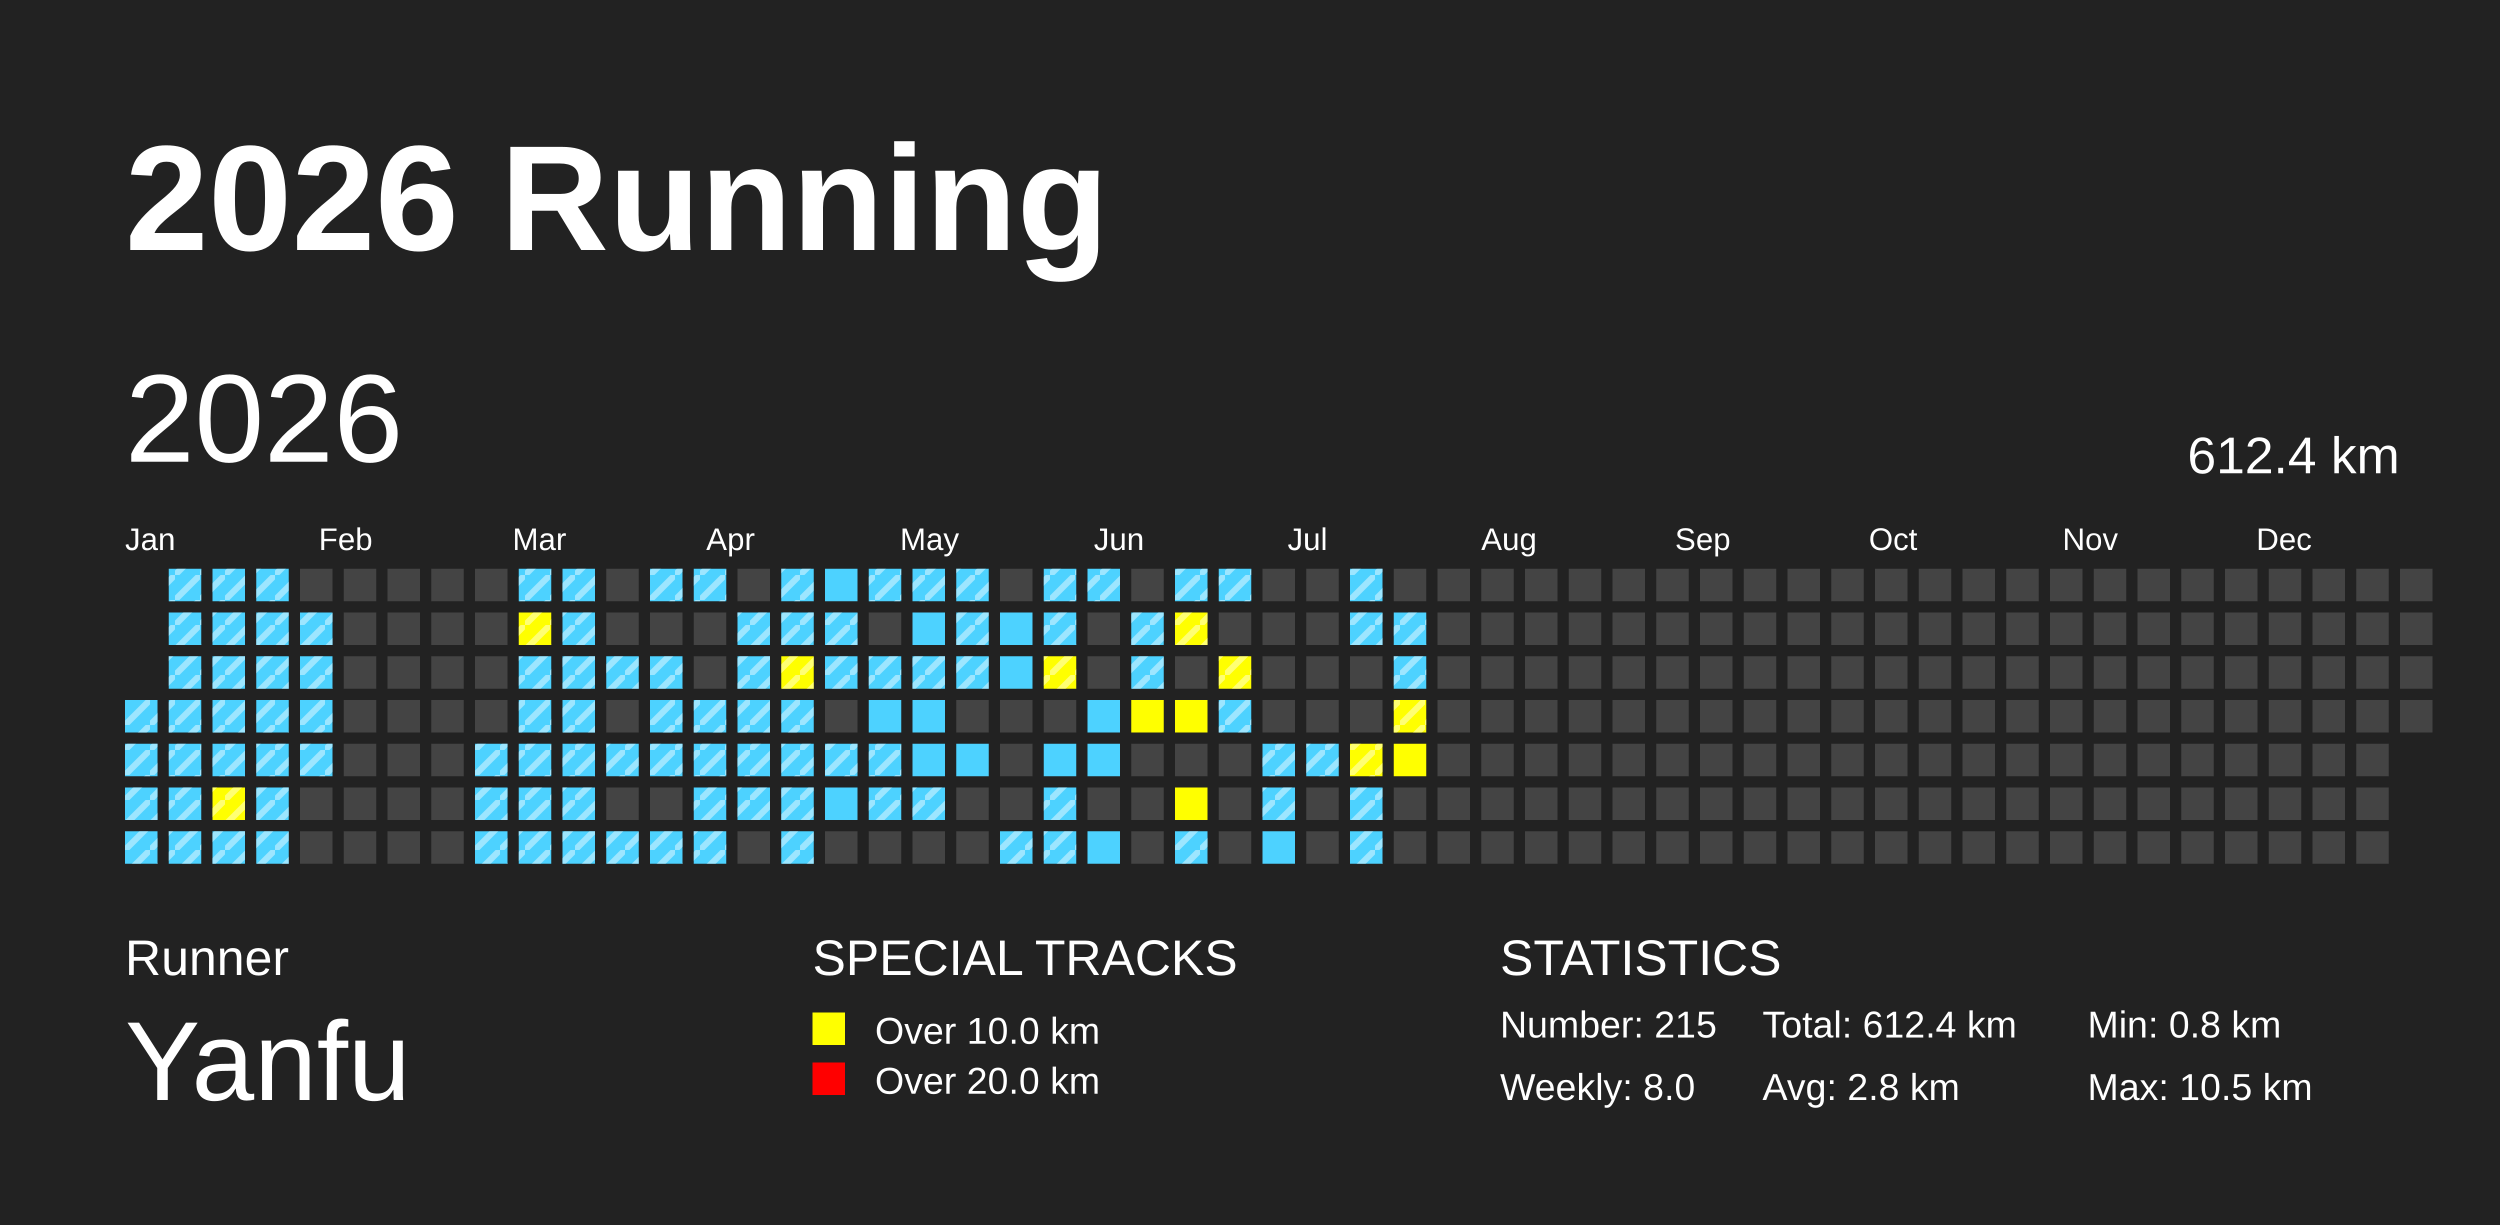
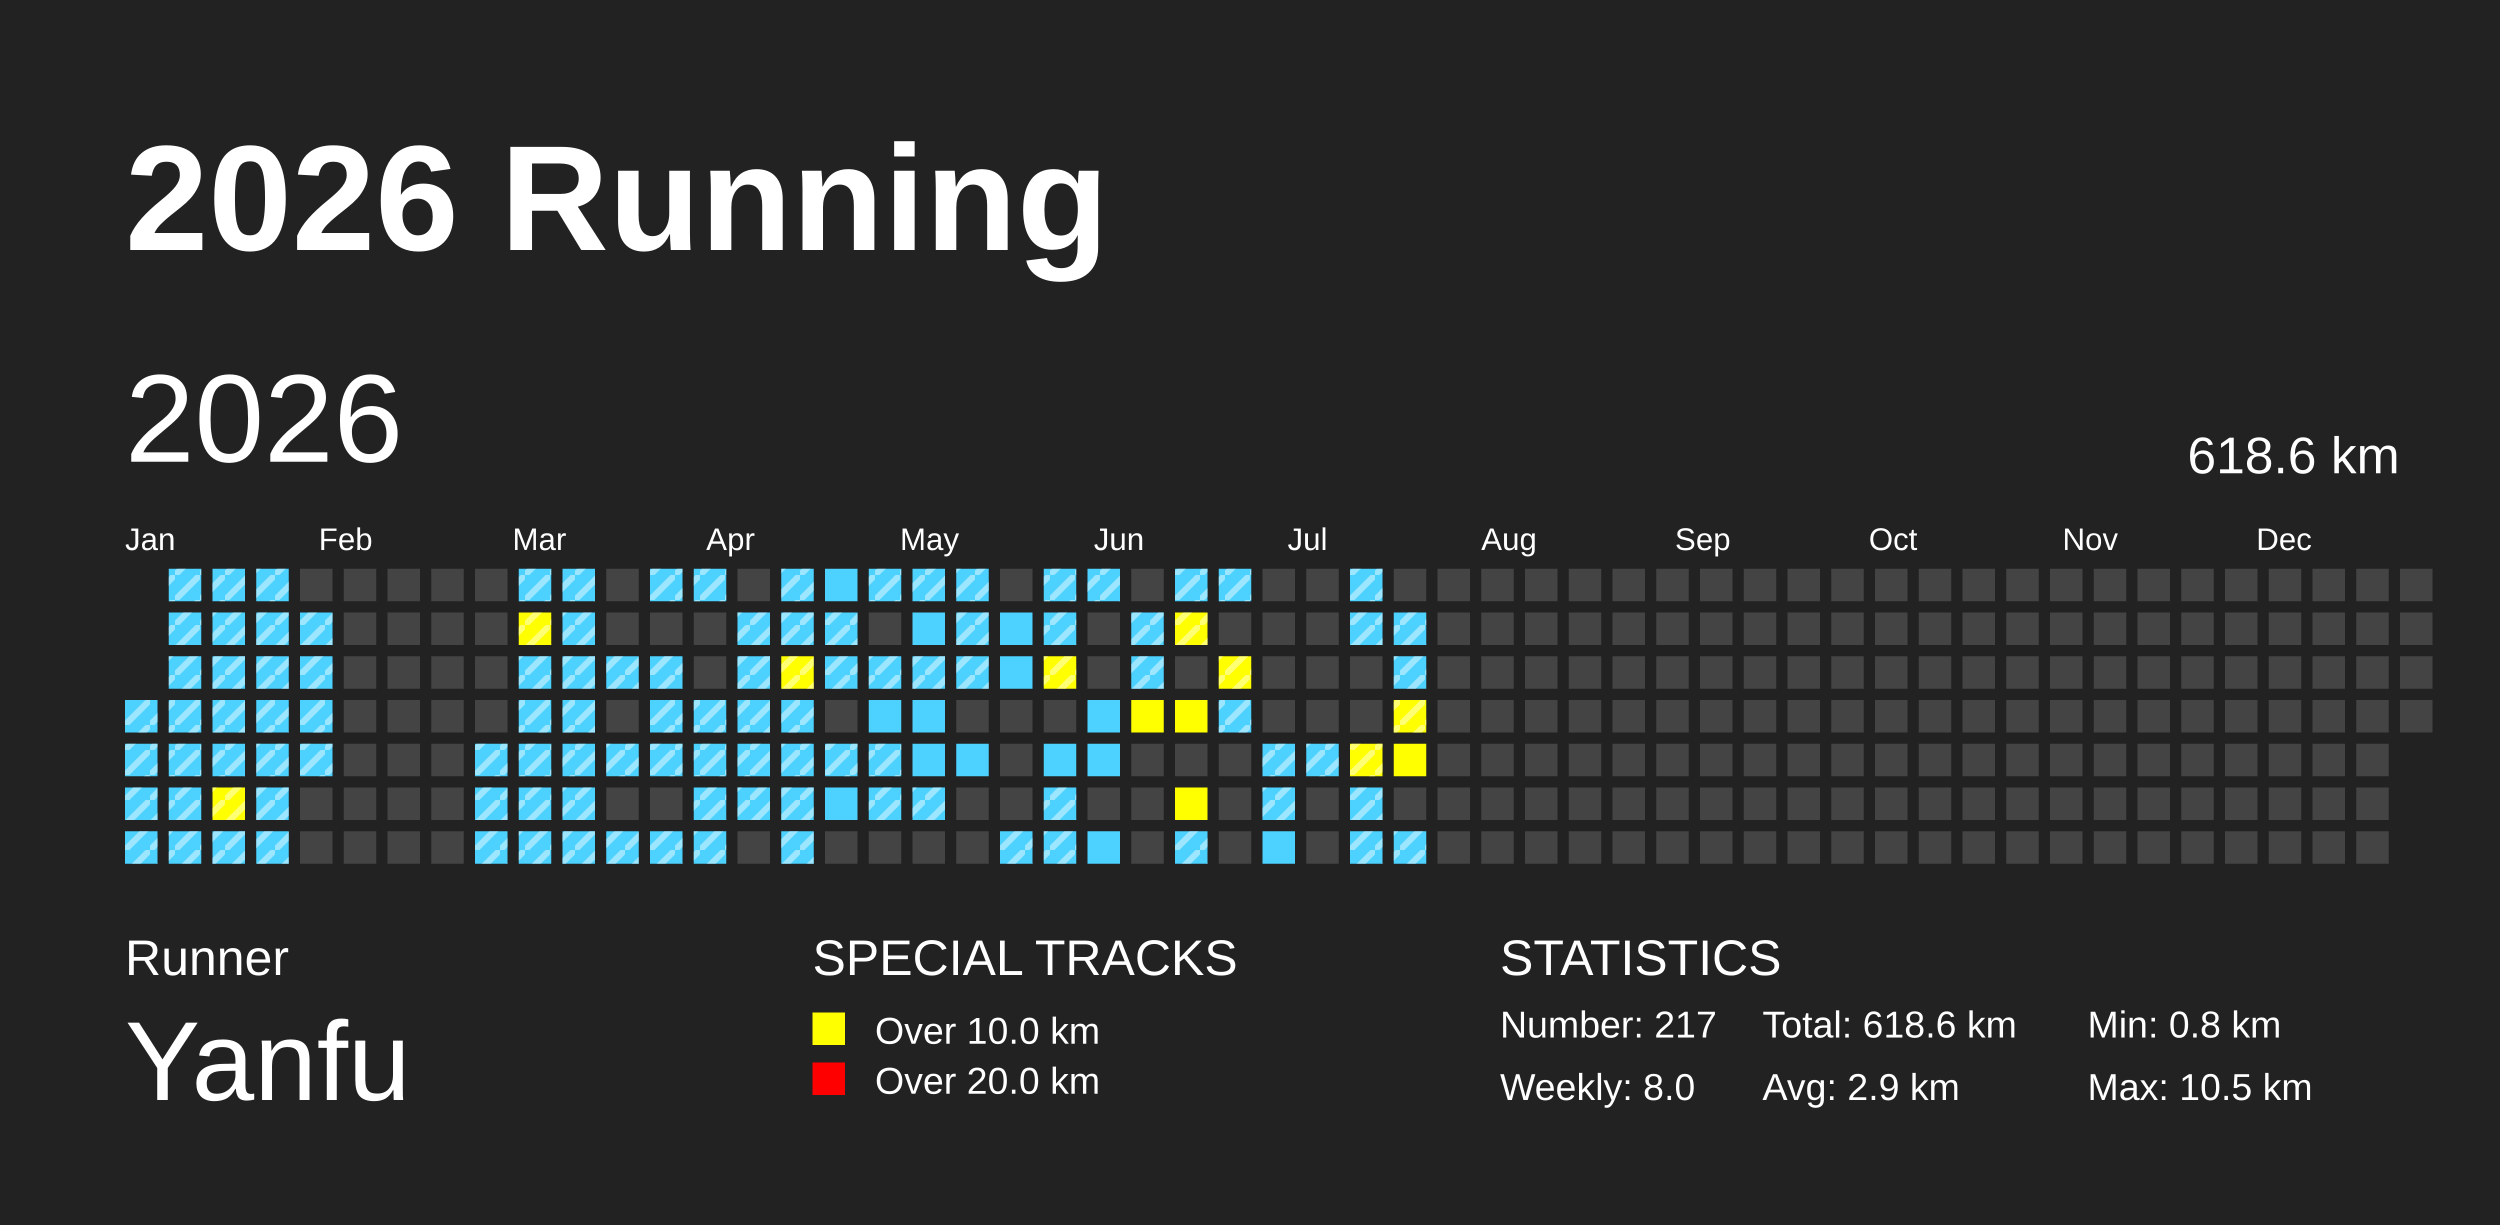
<svg xmlns="http://www.w3.org/2000/svg" baseProfile="full" height="98mm" version="1.1" viewBox="0,0,200,98" width="200mm">
  <defs>
    <pattern height="2" id="indoor-stripe" patternUnits="userSpaceOnUse" width="2">
      <line stroke="white" stroke-opacity="0.45" stroke-width="0.5" x1="0" x2="2" y1="2" y2="0" />
    </pattern>
  </defs>
  <rect fill="#222222" height="98" width="200" x="0" y="0" />
  <text fill="#FFFFFF" style="font-size:12px; font-family:Arial; font-weight:bold;" x="10" y="20">2026 Running</text>
  <text fill="#FFFFFF" style="font-size:4px; font-family:Arial" x="10" y="78">Runner</text>
  <text fill="#FFFFFF" style="font-size:9px; font-family:Arial" x="10" y="88">Yanfu</text>
  <text fill="#FFFFFF" style="font-size:4px; font-family:Arial" x="65" y="78">SPECIAL TRACKS</text>
  <rect fill="yellow" height="2.6" width="2.6" x="65" y="81" />
  <text fill="#FFFFFF" style="font-size:3px; font-family:Arial" x="70" y="83.5">Over 10.0 km</text>
  <rect fill="red" height="2.6" width="2.6" x="65" y="85" />
  <text fill="#FFFFFF" style="font-size:3px; font-family:Arial" x="70" y="87.5">Over 20.0 km</text>
  <text fill="#FFFFFF" style="font-size:4px; font-family:Arial" x="120" y="78">STATISTICS</text>
-   <text fill="#FFFFFF" style="font-size:3px; font-family:Arial" x="120" y="83">Number: 215</text>
+   <text fill="#FFFFFF" style="font-size:3px; font-family:Arial" x="120" y="83">Number: 217</text>
  <text fill="#FFFFFF" style="font-size:3px; font-family:Arial" x="120" y="88">Weekly: 8.0</text>
-   <text fill="#FFFFFF" style="font-size:3px; font-family:Arial" x="141" y="83">Total: 612.4 km</text>
-   <text fill="#FFFFFF" style="font-size:3px; font-family:Arial" x="141" y="88">Avg: 2.8 km</text>
+   <text fill="#FFFFFF" style="font-size:3px; font-family:Arial" x="141" y="83">Total: 618.6 km</text>
+   <text fill="#FFFFFF" style="font-size:3px; font-family:Arial" x="141" y="88">Avg: 2.9 km</text>
  <text fill="#FFFFFF" style="font-size:3px; font-family:Arial" x="167" y="83">Min: 0.8 km</text>
  <text fill="#FFFFFF" style="font-size:3px; font-family:Arial" x="167" y="88">Max: 10.5 km</text>
  <text dominant-baseline="hanging" fill="#FFFFFF" style="font-size:10.0px; font-family:Arial;" x="10" y="30">2026</text>
-   <text dominant-baseline="hanging" fill="#FFFFFF" style="font-size:4.125px; font-family:Arial;" x="175" y="35">612.4 km</text>
+   <text dominant-baseline="hanging" fill="#FFFFFF" style="font-size:4.125px; font-family:Arial;" x="175" y="35">618.6 km</text>
  <text fill="#FFFFFF" style="font-size:2.5px; font-family:Arial" x="10.0" y="44">Jan</text>
  <text fill="#FFFFFF" style="font-size:2.5px; font-family:Arial" x="25.5" y="44">Feb</text>
  <text fill="#FFFFFF" style="font-size:2.5px; font-family:Arial" x="41.0" y="44">Mar</text>
  <text fill="#FFFFFF" style="font-size:2.5px; font-family:Arial" x="56.5" y="44">Apr</text>
  <text fill="#FFFFFF" style="font-size:2.5px; font-family:Arial" x="72.0" y="44">May</text>
  <text fill="#FFFFFF" style="font-size:2.5px; font-family:Arial" x="87.5" y="44">Jun</text>
  <text fill="#FFFFFF" style="font-size:2.5px; font-family:Arial" x="103.0" y="44">Jul</text>
  <text fill="#FFFFFF" style="font-size:2.5px; font-family:Arial" x="118.5" y="44">Aug</text>
  <text fill="#FFFFFF" style="font-size:2.5px; font-family:Arial" x="134.0" y="44">Sep</text>
  <text fill="#FFFFFF" style="font-size:2.5px; font-family:Arial" x="149.5" y="44">Oct</text>
  <text fill="#FFFFFF" style="font-size:2.5px; font-family:Arial" x="165.0" y="44">Nov</text>
  <text fill="#FFFFFF" style="font-size:2.5px; font-family:Arial" x="180.5" y="44">Dec</text>
  <rect fill="#4DD2FF" height="2.6" width="2.6" x="10.0" y="56.0" />
  <rect fill="url(#indoor-stripe)" height="2.6" width="2.6" x="10.0" y="56.0" />
  <rect fill="#4DD2FF" height="2.6" width="2.6" x="10.0" y="59.5" />
  <rect fill="url(#indoor-stripe)" height="2.6" width="2.6" x="10.0" y="59.5" />
  <rect fill="#4DD2FF" height="2.6" width="2.6" x="10.0" y="63.0" />
  <rect fill="url(#indoor-stripe)" height="2.6" width="2.6" x="10.0" y="63.0" />
  <rect fill="#4DD2FF" height="2.6" width="2.6" x="10.0" y="66.5" />
  <rect fill="url(#indoor-stripe)" height="2.6" width="2.6" x="10.0" y="66.5" />
  <rect fill="#4DD2FF" height="2.6" width="2.6" x="13.5" y="45.5" />
  <rect fill="url(#indoor-stripe)" height="2.6" width="2.6" x="13.5" y="45.5" />
  <rect fill="#4DD2FF" height="2.6" width="2.6" x="13.5" y="49.0" />
  <rect fill="url(#indoor-stripe)" height="2.6" width="2.6" x="13.5" y="49.0" />
  <rect fill="#4DD2FF" height="2.6" width="2.6" x="13.5" y="52.5" />
  <rect fill="url(#indoor-stripe)" height="2.6" width="2.6" x="13.5" y="52.5" />
  <rect fill="#4DD2FF" height="2.6" width="2.6" x="13.5" y="56.0" />
  <rect fill="url(#indoor-stripe)" height="2.6" width="2.6" x="13.5" y="56.0" />
  <rect fill="#4DD2FF" height="2.6" width="2.6" x="13.5" y="59.5" />
  <rect fill="url(#indoor-stripe)" height="2.6" width="2.6" x="13.5" y="59.5" />
  <rect fill="#4DD2FF" height="2.6" width="2.6" x="13.5" y="63.0" />
  <rect fill="url(#indoor-stripe)" height="2.6" width="2.6" x="13.5" y="63.0" />
  <rect fill="#4DD2FF" height="2.6" width="2.6" x="13.5" y="66.5" />
  <rect fill="url(#indoor-stripe)" height="2.6" width="2.6" x="13.5" y="66.5" />
  <rect fill="#4DD2FF" height="2.6" width="2.6" x="17.0" y="45.5" />
  <rect fill="url(#indoor-stripe)" height="2.6" width="2.6" x="17.0" y="45.5" />
  <rect fill="#4DD2FF" height="2.6" width="2.6" x="17.0" y="49.0" />
  <rect fill="url(#indoor-stripe)" height="2.6" width="2.6" x="17.0" y="49.0" />
  <rect fill="#4DD2FF" height="2.6" width="2.6" x="17.0" y="52.5" />
  <rect fill="url(#indoor-stripe)" height="2.6" width="2.6" x="17.0" y="52.5" />
  <rect fill="#4DD2FF" height="2.6" width="2.6" x="17.0" y="56.0" />
  <rect fill="url(#indoor-stripe)" height="2.6" width="2.6" x="17.0" y="56.0" />
  <rect fill="#4DD2FF" height="2.6" width="2.6" x="17.0" y="59.5" />
  <rect fill="url(#indoor-stripe)" height="2.6" width="2.6" x="17.0" y="59.5" />
  <rect fill="yellow" height="2.6" width="2.6" x="17.0" y="63.0" />
  <rect fill="url(#indoor-stripe)" height="2.6" width="2.6" x="17.0" y="63.0" />
  <rect fill="#4DD2FF" height="2.6" width="2.6" x="17.0" y="66.5" />
  <rect fill="url(#indoor-stripe)" height="2.6" width="2.6" x="17.0" y="66.5" />
  <rect fill="#4DD2FF" height="2.6" width="2.6" x="20.5" y="45.5" />
  <rect fill="url(#indoor-stripe)" height="2.6" width="2.6" x="20.5" y="45.5" />
  <rect fill="#4DD2FF" height="2.6" width="2.6" x="20.5" y="49.0" />
  <rect fill="url(#indoor-stripe)" height="2.6" width="2.6" x="20.5" y="49.0" />
  <rect fill="#4DD2FF" height="2.6" width="2.6" x="20.5" y="52.5" />
  <rect fill="url(#indoor-stripe)" height="2.6" width="2.6" x="20.5" y="52.5" />
  <rect fill="#4DD2FF" height="2.6" width="2.6" x="20.5" y="56.0" />
  <rect fill="url(#indoor-stripe)" height="2.6" width="2.6" x="20.5" y="56.0" />
  <rect fill="#4DD2FF" height="2.6" width="2.6" x="20.5" y="59.5" />
  <rect fill="url(#indoor-stripe)" height="2.6" width="2.6" x="20.5" y="59.5" />
  <rect fill="#4DD2FF" height="2.6" width="2.6" x="20.5" y="63.0" />
  <rect fill="url(#indoor-stripe)" height="2.6" width="2.6" x="20.5" y="63.0" />
  <rect fill="#4DD2FF" height="2.6" width="2.6" x="20.5" y="66.5" />
  <rect fill="url(#indoor-stripe)" height="2.6" width="2.6" x="20.5" y="66.5" />
  <rect fill="#444444" height="2.6" width="2.6" x="24.0" y="45.5" />
  <rect fill="#4DD2FF" height="2.6" width="2.6" x="24.0" y="49.0" />
  <rect fill="url(#indoor-stripe)" height="2.6" width="2.6" x="24.0" y="49.0" />
  <rect fill="#4DD2FF" height="2.6" width="2.6" x="24.0" y="52.5" />
  <rect fill="url(#indoor-stripe)" height="2.6" width="2.6" x="24.0" y="52.5" />
  <rect fill="#4DD2FF" height="2.6" width="2.6" x="24.0" y="56.0" />
  <rect fill="url(#indoor-stripe)" height="2.6" width="2.6" x="24.0" y="56.0" />
  <rect fill="#4DD2FF" height="2.6" width="2.6" x="24.0" y="59.5" />
  <rect fill="url(#indoor-stripe)" height="2.6" width="2.6" x="24.0" y="59.5" />
  <rect fill="#444444" height="2.6" width="2.6" x="24.0" y="63.0" />
  <rect fill="#444444" height="2.6" width="2.6" x="24.0" y="66.5" />
  <rect fill="#444444" height="2.6" width="2.6" x="27.5" y="45.5" />
  <rect fill="#444444" height="2.6" width="2.6" x="27.5" y="49.0" />
  <rect fill="#444444" height="2.6" width="2.6" x="27.5" y="52.5" />
  <rect fill="#444444" height="2.6" width="2.6" x="27.5" y="56.0" />
  <rect fill="#444444" height="2.6" width="2.6" x="27.5" y="59.5" />
  <rect fill="#444444" height="2.6" width="2.6" x="27.5" y="63.0" />
  <rect fill="#444444" height="2.6" width="2.6" x="27.5" y="66.5" />
  <rect fill="#444444" height="2.6" width="2.6" x="31.0" y="45.5" />
  <rect fill="#444444" height="2.6" width="2.6" x="31.0" y="49.0" />
  <rect fill="#444444" height="2.6" width="2.6" x="31.0" y="52.5" />
  <rect fill="#444444" height="2.6" width="2.6" x="31.0" y="56.0" />
  <rect fill="#444444" height="2.6" width="2.6" x="31.0" y="59.5" />
  <rect fill="#444444" height="2.6" width="2.6" x="31.0" y="63.0" />
  <rect fill="#444444" height="2.6" width="2.6" x="31.0" y="66.5" />
  <rect fill="#444444" height="2.6" width="2.6" x="34.5" y="45.5" />
  <rect fill="#444444" height="2.6" width="2.6" x="34.5" y="49.0" />
  <rect fill="#444444" height="2.6" width="2.6" x="34.5" y="52.5" />
  <rect fill="#444444" height="2.6" width="2.6" x="34.5" y="56.0" />
  <rect fill="#444444" height="2.6" width="2.6" x="34.5" y="59.5" />
  <rect fill="#444444" height="2.6" width="2.6" x="34.5" y="63.0" />
  <rect fill="#444444" height="2.6" width="2.6" x="34.5" y="66.5" />
  <rect fill="#444444" height="2.6" width="2.6" x="38.0" y="45.5" />
  <rect fill="#444444" height="2.6" width="2.6" x="38.0" y="49.0" />
  <rect fill="#444444" height="2.6" width="2.6" x="38.0" y="52.5" />
  <rect fill="#444444" height="2.6" width="2.6" x="38.0" y="56.0" />
  <rect fill="#4DD2FF" height="2.6" width="2.6" x="38.0" y="59.5" />
  <rect fill="url(#indoor-stripe)" height="2.6" width="2.6" x="38.0" y="59.5" />
  <rect fill="#4DD2FF" height="2.6" width="2.6" x="38.0" y="63.0" />
  <rect fill="url(#indoor-stripe)" height="2.6" width="2.6" x="38.0" y="63.0" />
  <rect fill="#4DD2FF" height="2.6" width="2.6" x="38.0" y="66.5" />
  <rect fill="url(#indoor-stripe)" height="2.6" width="2.6" x="38.0" y="66.5" />
  <rect fill="#4DD2FF" height="2.6" width="2.6" x="41.5" y="45.5" />
  <rect fill="url(#indoor-stripe)" height="2.6" width="2.6" x="41.5" y="45.5" />
  <rect fill="yellow" height="2.6" width="2.6" x="41.5" y="49.0" />
  <rect fill="url(#indoor-stripe)" height="2.6" width="2.6" x="41.5" y="49.0" />
  <rect fill="#4DD2FF" height="2.6" width="2.6" x="41.5" y="52.5" />
  <rect fill="url(#indoor-stripe)" height="2.6" width="2.6" x="41.5" y="52.5" />
  <rect fill="#4DD2FF" height="2.6" width="2.6" x="41.5" y="56.0" />
  <rect fill="url(#indoor-stripe)" height="2.6" width="2.6" x="41.5" y="56.0" />
  <rect fill="#4DD2FF" height="2.6" width="2.6" x="41.5" y="59.5" />
  <rect fill="url(#indoor-stripe)" height="2.6" width="2.6" x="41.5" y="59.5" />
  <rect fill="#4DD2FF" height="2.6" width="2.6" x="41.5" y="63.0" />
  <rect fill="url(#indoor-stripe)" height="2.6" width="2.6" x="41.5" y="63.0" />
  <rect fill="#4DD2FF" height="2.6" width="2.6" x="41.5" y="66.5" />
  <rect fill="url(#indoor-stripe)" height="2.6" width="2.6" x="41.5" y="66.5" />
  <rect fill="#4DD2FF" height="2.6" width="2.6" x="45.0" y="45.5" />
  <rect fill="url(#indoor-stripe)" height="2.6" width="2.6" x="45.0" y="45.5" />
  <rect fill="#4DD2FF" height="2.6" width="2.6" x="45.0" y="49.0" />
  <rect fill="url(#indoor-stripe)" height="2.6" width="2.6" x="45.0" y="49.0" />
  <rect fill="#4DD2FF" height="2.6" width="2.6" x="45.0" y="52.5" />
  <rect fill="url(#indoor-stripe)" height="2.6" width="2.6" x="45.0" y="52.5" />
  <rect fill="#4DD2FF" height="2.6" width="2.6" x="45.0" y="56.0" />
  <rect fill="url(#indoor-stripe)" height="2.6" width="2.6" x="45.0" y="56.0" />
  <rect fill="#4DD2FF" height="2.6" width="2.6" x="45.0" y="59.5" />
  <rect fill="url(#indoor-stripe)" height="2.6" width="2.6" x="45.0" y="59.5" />
  <rect fill="#4DD2FF" height="2.6" width="2.6" x="45.0" y="63.0" />
  <rect fill="url(#indoor-stripe)" height="2.6" width="2.6" x="45.0" y="63.0" />
  <rect fill="#4DD2FF" height="2.6" width="2.6" x="45.0" y="66.5" />
  <rect fill="url(#indoor-stripe)" height="2.6" width="2.6" x="45.0" y="66.5" />
  <rect fill="#444444" height="2.6" width="2.6" x="48.5" y="45.5" />
  <rect fill="#444444" height="2.6" width="2.6" x="48.5" y="49.0" />
  <rect fill="#4DD2FF" height="2.6" width="2.6" x="48.5" y="52.5" />
  <rect fill="url(#indoor-stripe)" height="2.6" width="2.6" x="48.5" y="52.5" />
  <rect fill="#444444" height="2.6" width="2.6" x="48.5" y="56.0" />
  <rect fill="#4DD2FF" height="2.6" width="2.6" x="48.5" y="59.5" />
  <rect fill="url(#indoor-stripe)" height="2.6" width="2.6" x="48.5" y="59.5" />
  <rect fill="#444444" height="2.6" width="2.6" x="48.5" y="63.0" />
  <rect fill="#4DD2FF" height="2.6" width="2.6" x="48.5" y="66.5" />
  <rect fill="url(#indoor-stripe)" height="2.6" width="2.6" x="48.5" y="66.5" />
  <rect fill="#4DD2FF" height="2.6" width="2.6" x="52.0" y="45.5" />
  <rect fill="url(#indoor-stripe)" height="2.6" width="2.6" x="52.0" y="45.5" />
  <rect fill="#444444" height="2.6" width="2.6" x="52.0" y="49.0" />
  <rect fill="#4DD2FF" height="2.6" width="2.6" x="52.0" y="52.5" />
  <rect fill="url(#indoor-stripe)" height="2.6" width="2.6" x="52.0" y="52.5" />
  <rect fill="#4DD2FF" height="2.6" width="2.6" x="52.0" y="56.0" />
  <rect fill="url(#indoor-stripe)" height="2.6" width="2.6" x="52.0" y="56.0" />
  <rect fill="#4DD2FF" height="2.6" width="2.6" x="52.0" y="59.5" />
  <rect fill="url(#indoor-stripe)" height="2.6" width="2.6" x="52.0" y="59.5" />
  <rect fill="#444444" height="2.6" width="2.6" x="52.0" y="63.0" />
  <rect fill="#4DD2FF" height="2.6" width="2.6" x="52.0" y="66.5" />
  <rect fill="url(#indoor-stripe)" height="2.6" width="2.6" x="52.0" y="66.5" />
  <rect fill="#4DD2FF" height="2.6" width="2.6" x="55.5" y="45.5" />
  <rect fill="url(#indoor-stripe)" height="2.6" width="2.6" x="55.5" y="45.5" />
  <rect fill="#444444" height="2.6" width="2.6" x="55.5" y="49.0" />
  <rect fill="#444444" height="2.6" width="2.6" x="55.5" y="52.5" />
  <rect fill="#4DD2FF" height="2.6" width="2.6" x="55.5" y="56.0" />
  <rect fill="url(#indoor-stripe)" height="2.6" width="2.6" x="55.5" y="56.0" />
  <rect fill="#4DD2FF" height="2.6" width="2.6" x="55.5" y="59.5" />
  <rect fill="url(#indoor-stripe)" height="2.6" width="2.6" x="55.5" y="59.5" />
  <rect fill="#4DD2FF" height="2.6" width="2.6" x="55.5" y="63.0" />
  <rect fill="url(#indoor-stripe)" height="2.6" width="2.6" x="55.5" y="63.0" />
  <rect fill="#4DD2FF" height="2.6" width="2.6" x="55.5" y="66.5" />
  <rect fill="url(#indoor-stripe)" height="2.6" width="2.6" x="55.5" y="66.5" />
  <rect fill="#444444" height="2.6" width="2.6" x="59.0" y="45.5" />
  <rect fill="#4DD2FF" height="2.6" width="2.6" x="59.0" y="49.0" />
  <rect fill="url(#indoor-stripe)" height="2.6" width="2.6" x="59.0" y="49.0" />
  <rect fill="#4DD2FF" height="2.6" width="2.6" x="59.0" y="52.5" />
  <rect fill="url(#indoor-stripe)" height="2.6" width="2.6" x="59.0" y="52.5" />
  <rect fill="#4DD2FF" height="2.6" width="2.6" x="59.0" y="56.0" />
  <rect fill="url(#indoor-stripe)" height="2.6" width="2.6" x="59.0" y="56.0" />
  <rect fill="#4DD2FF" height="2.6" width="2.6" x="59.0" y="59.5" />
  <rect fill="url(#indoor-stripe)" height="2.6" width="2.6" x="59.0" y="59.5" />
  <rect fill="#4DD2FF" height="2.6" width="2.6" x="59.0" y="63.0" />
  <rect fill="url(#indoor-stripe)" height="2.6" width="2.6" x="59.0" y="63.0" />
  <rect fill="#444444" height="2.6" width="2.6" x="59.0" y="66.5" />
  <rect fill="#4DD2FF" height="2.6" width="2.6" x="62.5" y="45.5" />
  <rect fill="url(#indoor-stripe)" height="2.6" width="2.6" x="62.5" y="45.5" />
  <rect fill="#4DD2FF" height="2.6" width="2.6" x="62.5" y="49.0" />
  <rect fill="url(#indoor-stripe)" height="2.6" width="2.6" x="62.5" y="49.0" />
  <rect fill="yellow" height="2.6" width="2.6" x="62.5" y="52.5" />
  <rect fill="url(#indoor-stripe)" height="2.6" width="2.6" x="62.5" y="52.5" />
  <rect fill="#4DD2FF" height="2.6" width="2.6" x="62.5" y="56.0" />
  <rect fill="url(#indoor-stripe)" height="2.6" width="2.6" x="62.5" y="56.0" />
  <rect fill="#4DD2FF" height="2.6" width="2.6" x="62.5" y="59.5" />
  <rect fill="url(#indoor-stripe)" height="2.6" width="2.6" x="62.5" y="59.5" />
  <rect fill="#4DD2FF" height="2.6" width="2.6" x="62.5" y="63.0" />
  <rect fill="url(#indoor-stripe)" height="2.6" width="2.6" x="62.5" y="63.0" />
  <rect fill="#4DD2FF" height="2.6" width="2.6" x="62.5" y="66.5" />
  <rect fill="url(#indoor-stripe)" height="2.6" width="2.6" x="62.5" y="66.5" />
  <rect fill="#4DD2FF" height="2.6" width="2.6" x="66.0" y="45.5" />
  <rect fill="#4DD2FF" height="2.6" width="2.6" x="66.0" y="49.0" />
  <rect fill="url(#indoor-stripe)" height="2.6" width="2.6" x="66.0" y="49.0" />
  <rect fill="#4DD2FF" height="2.6" width="2.6" x="66.0" y="52.5" />
  <rect fill="url(#indoor-stripe)" height="2.6" width="2.6" x="66.0" y="52.5" />
  <rect fill="#444444" height="2.6" width="2.6" x="66.0" y="56.0" />
  <rect fill="#4DD2FF" height="2.6" width="2.6" x="66.0" y="59.5" />
  <rect fill="url(#indoor-stripe)" height="2.6" width="2.6" x="66.0" y="59.5" />
  <rect fill="#4DD2FF" height="2.6" width="2.6" x="66.0" y="63.0" />
  <rect fill="#444444" height="2.6" width="2.6" x="66.0" y="66.5" />
  <rect fill="#4DD2FF" height="2.6" width="2.6" x="69.5" y="45.5" />
  <rect fill="url(#indoor-stripe)" height="2.6" width="2.6" x="69.5" y="45.5" />
  <rect fill="#444444" height="2.6" width="2.6" x="69.5" y="49.0" />
  <rect fill="#4DD2FF" height="2.6" width="2.6" x="69.5" y="52.5" />
  <rect fill="url(#indoor-stripe)" height="2.6" width="2.6" x="69.5" y="52.5" />
  <rect fill="#4DD2FF" height="2.6" width="2.6" x="69.5" y="56.0" />
  <rect fill="#4DD2FF" height="2.6" width="2.6" x="69.5" y="59.5" />
  <rect fill="url(#indoor-stripe)" height="2.6" width="2.6" x="69.5" y="59.5" />
  <rect fill="#4DD2FF" height="2.6" width="2.6" x="69.5" y="63.0" />
  <rect fill="url(#indoor-stripe)" height="2.6" width="2.6" x="69.5" y="63.0" />
  <rect fill="#444444" height="2.6" width="2.6" x="69.5" y="66.5" />
  <rect fill="#4DD2FF" height="2.6" width="2.6" x="73.0" y="45.5" />
  <rect fill="url(#indoor-stripe)" height="2.6" width="2.6" x="73.0" y="45.5" />
  <rect fill="#4DD2FF" height="2.6" width="2.6" x="73.0" y="49.0" />
  <rect fill="#4DD2FF" height="2.6" width="2.6" x="73.0" y="52.5" />
  <rect fill="url(#indoor-stripe)" height="2.6" width="2.6" x="73.0" y="52.5" />
  <rect fill="#4DD2FF" height="2.6" width="2.6" x="73.0" y="56.0" />
  <rect fill="#4DD2FF" height="2.6" width="2.6" x="73.0" y="59.5" />
  <rect fill="#4DD2FF" height="2.6" width="2.6" x="73.0" y="63.0" />
  <rect fill="url(#indoor-stripe)" height="2.6" width="2.6" x="73.0" y="63.0" />
  <rect fill="#444444" height="2.6" width="2.6" x="73.0" y="66.5" />
  <rect fill="#4DD2FF" height="2.6" width="2.6" x="76.5" y="45.5" />
  <rect fill="url(#indoor-stripe)" height="2.6" width="2.6" x="76.5" y="45.5" />
  <rect fill="#4DD2FF" height="2.6" width="2.6" x="76.5" y="49.0" />
  <rect fill="url(#indoor-stripe)" height="2.6" width="2.6" x="76.5" y="49.0" />
  <rect fill="#4DD2FF" height="2.6" width="2.6" x="76.5" y="52.5" />
  <rect fill="url(#indoor-stripe)" height="2.6" width="2.6" x="76.5" y="52.5" />
  <rect fill="#444444" height="2.6" width="2.6" x="76.5" y="56.0" />
  <rect fill="#4DD2FF" height="2.6" width="2.6" x="76.5" y="59.5" />
  <rect fill="#444444" height="2.6" width="2.6" x="76.5" y="63.0" />
  <rect fill="#444444" height="2.6" width="2.6" x="76.5" y="66.5" />
  <rect fill="#444444" height="2.6" width="2.6" x="80.0" y="45.5" />
  <rect fill="#4DD2FF" height="2.6" width="2.6" x="80.0" y="49.0" />
  <rect fill="#4DD2FF" height="2.6" width="2.6" x="80.0" y="52.5" />
  <rect fill="#444444" height="2.6" width="2.6" x="80.0" y="56.0" />
  <rect fill="#444444" height="2.6" width="2.6" x="80.0" y="59.5" />
  <rect fill="#444444" height="2.6" width="2.6" x="80.0" y="63.0" />
  <rect fill="#4DD2FF" height="2.6" width="2.6" x="80.0" y="66.5" />
  <rect fill="url(#indoor-stripe)" height="2.6" width="2.6" x="80.0" y="66.5" />
  <rect fill="#4DD2FF" height="2.6" width="2.6" x="83.5" y="45.5" />
  <rect fill="url(#indoor-stripe)" height="2.6" width="2.6" x="83.5" y="45.5" />
  <rect fill="#4DD2FF" height="2.6" width="2.6" x="83.5" y="49.0" />
  <rect fill="url(#indoor-stripe)" height="2.6" width="2.6" x="83.5" y="49.0" />
  <rect fill="yellow" height="2.6" width="2.6" x="83.5" y="52.5" />
  <rect fill="url(#indoor-stripe)" height="2.6" width="2.6" x="83.5" y="52.5" />
  <rect fill="#444444" height="2.6" width="2.6" x="83.5" y="56.0" />
  <rect fill="#4DD2FF" height="2.6" width="2.6" x="83.5" y="59.5" />
  <rect fill="#4DD2FF" height="2.6" width="2.6" x="83.5" y="63.0" />
  <rect fill="url(#indoor-stripe)" height="2.6" width="2.6" x="83.5" y="63.0" />
  <rect fill="#4DD2FF" height="2.6" width="2.6" x="83.5" y="66.5" />
  <rect fill="url(#indoor-stripe)" height="2.6" width="2.6" x="83.5" y="66.5" />
  <rect fill="#4DD2FF" height="2.6" width="2.6" x="87.0" y="45.5" />
  <rect fill="url(#indoor-stripe)" height="2.6" width="2.6" x="87.0" y="45.5" />
  <rect fill="#444444" height="2.6" width="2.6" x="87.0" y="49.0" />
  <rect fill="#444444" height="2.6" width="2.6" x="87.0" y="52.5" />
  <rect fill="#4DD2FF" height="2.6" width="2.6" x="87.0" y="56.0" />
  <rect fill="#4DD2FF" height="2.6" width="2.6" x="87.0" y="59.5" />
  <rect fill="#444444" height="2.6" width="2.6" x="87.0" y="63.0" />
  <rect fill="#4DD2FF" height="2.6" width="2.6" x="87.0" y="66.5" />
  <rect fill="#444444" height="2.6" width="2.6" x="90.5" y="45.5" />
  <rect fill="#4DD2FF" height="2.6" width="2.6" x="90.5" y="49.0" />
  <rect fill="url(#indoor-stripe)" height="2.6" width="2.6" x="90.5" y="49.0" />
  <rect fill="#4DD2FF" height="2.6" width="2.6" x="90.5" y="52.5" />
  <rect fill="url(#indoor-stripe)" height="2.6" width="2.6" x="90.5" y="52.5" />
  <rect fill="yellow" height="2.6" width="2.6" x="90.5" y="56.0" />
  <rect fill="#444444" height="2.6" width="2.6" x="90.5" y="59.5" />
  <rect fill="#444444" height="2.6" width="2.6" x="90.5" y="63.0" />
  <rect fill="#444444" height="2.6" width="2.6" x="90.5" y="66.5" />
  <rect fill="#4DD2FF" height="2.6" width="2.6" x="94.0" y="45.5" />
  <rect fill="url(#indoor-stripe)" height="2.6" width="2.6" x="94.0" y="45.5" />
  <rect fill="yellow" height="2.6" width="2.6" x="94.0" y="49.0" />
  <rect fill="url(#indoor-stripe)" height="2.6" width="2.6" x="94.0" y="49.0" />
  <rect fill="#444444" height="2.6" width="2.6" x="94.0" y="52.5" />
  <rect fill="yellow" height="2.6" width="2.6" x="94.0" y="56.0" />
  <rect fill="#444444" height="2.6" width="2.6" x="94.0" y="59.5" />
  <rect fill="yellow" height="2.6" width="2.6" x="94.0" y="63.0" />
  <rect fill="#4DD2FF" height="2.6" width="2.6" x="94.0" y="66.5" />
  <rect fill="url(#indoor-stripe)" height="2.6" width="2.6" x="94.0" y="66.5" />
  <rect fill="#4DD2FF" height="2.6" width="2.6" x="97.5" y="45.5" />
  <rect fill="url(#indoor-stripe)" height="2.6" width="2.6" x="97.5" y="45.5" />
  <rect fill="#444444" height="2.6" width="2.6" x="97.5" y="49.0" />
  <rect fill="yellow" height="2.6" width="2.6" x="97.5" y="52.5" />
  <rect fill="url(#indoor-stripe)" height="2.6" width="2.6" x="97.5" y="52.5" />
  <rect fill="#4DD2FF" height="2.6" width="2.6" x="97.5" y="56.0" />
  <rect fill="url(#indoor-stripe)" height="2.6" width="2.6" x="97.5" y="56.0" />
  <rect fill="#444444" height="2.6" width="2.6" x="97.5" y="59.5" />
  <rect fill="#444444" height="2.6" width="2.6" x="97.5" y="63.0" />
  <rect fill="#444444" height="2.6" width="2.6" x="97.5" y="66.5" />
  <rect fill="#444444" height="2.6" width="2.6" x="101.0" y="45.5" />
  <rect fill="#444444" height="2.6" width="2.6" x="101.0" y="49.0" />
  <rect fill="#444444" height="2.6" width="2.6" x="101.0" y="52.5" />
  <rect fill="#444444" height="2.6" width="2.6" x="101.0" y="56.0" />
  <rect fill="#4DD2FF" height="2.6" width="2.6" x="101.0" y="59.5" />
  <rect fill="url(#indoor-stripe)" height="2.6" width="2.6" x="101.0" y="59.5" />
  <rect fill="#4DD2FF" height="2.6" width="2.6" x="101.0" y="63.0" />
  <rect fill="url(#indoor-stripe)" height="2.6" width="2.6" x="101.0" y="63.0" />
  <rect fill="#4DD2FF" height="2.6" width="2.6" x="101.0" y="66.5" />
  <rect fill="#444444" height="2.6" width="2.6" x="104.5" y="45.5" />
  <rect fill="#444444" height="2.6" width="2.6" x="104.5" y="49.0" />
  <rect fill="#444444" height="2.6" width="2.6" x="104.5" y="52.5" />
  <rect fill="#444444" height="2.6" width="2.6" x="104.5" y="56.0" />
  <rect fill="#4DD2FF" height="2.6" width="2.6" x="104.5" y="59.5" />
  <rect fill="url(#indoor-stripe)" height="2.6" width="2.6" x="104.5" y="59.5" />
  <rect fill="#444444" height="2.6" width="2.6" x="104.5" y="63.0" />
  <rect fill="#444444" height="2.6" width="2.6" x="104.5" y="66.5" />
  <rect fill="#4DD2FF" height="2.6" width="2.6" x="108.0" y="45.5" />
  <rect fill="url(#indoor-stripe)" height="2.6" width="2.6" x="108.0" y="45.5" />
  <rect fill="#4DD2FF" height="2.6" width="2.6" x="108.0" y="49.0" />
  <rect fill="url(#indoor-stripe)" height="2.6" width="2.6" x="108.0" y="49.0" />
  <rect fill="#444444" height="2.6" width="2.6" x="108.0" y="52.5" />
  <rect fill="#444444" height="2.6" width="2.6" x="108.0" y="56.0" />
  <rect fill="yellow" height="2.6" width="2.6" x="108.0" y="59.5" />
  <rect fill="url(#indoor-stripe)" height="2.6" width="2.6" x="108.0" y="59.5" />
  <rect fill="#4DD2FF" height="2.6" width="2.6" x="108.0" y="63.0" />
  <rect fill="url(#indoor-stripe)" height="2.6" width="2.6" x="108.0" y="63.0" />
  <rect fill="#4DD2FF" height="2.6" width="2.6" x="108.0" y="66.5" />
  <rect fill="url(#indoor-stripe)" height="2.6" width="2.6" x="108.0" y="66.5" />
  <rect fill="#444444" height="2.6" width="2.6" x="111.5" y="45.5" />
  <rect fill="#4DD2FF" height="2.6" width="2.6" x="111.5" y="49.0" />
  <rect fill="url(#indoor-stripe)" height="2.6" width="2.6" x="111.5" y="49.0" />
  <rect fill="#4DD2FF" height="2.6" width="2.6" x="111.5" y="52.5" />
  <rect fill="url(#indoor-stripe)" height="2.6" width="2.6" x="111.5" y="52.5" />
  <rect fill="yellow" height="2.6" width="2.6" x="111.5" y="56.0" />
  <rect fill="url(#indoor-stripe)" height="2.6" width="2.6" x="111.5" y="56.0" />
  <rect fill="yellow" height="2.6" width="2.6" x="111.5" y="59.5" />
  <rect fill="#444444" height="2.6" width="2.6" x="111.5" y="63.0" />
-   <rect fill="#444444" height="2.6" width="2.6" x="111.5" y="66.5" />
+   <rect fill="#4DD2FF" height="2.6" width="2.6" x="111.5" y="66.5" />
+   <rect fill="url(#indoor-stripe)" height="2.6" width="2.6" x="111.5" y="66.5" />
  <rect fill="#444444" height="2.6" width="2.6" x="115.0" y="45.5" />
  <rect fill="#444444" height="2.6" width="2.6" x="115.0" y="49.0" />
  <rect fill="#444444" height="2.6" width="2.6" x="115.0" y="52.5" />
  <rect fill="#444444" height="2.6" width="2.6" x="115.0" y="56.0" />
  <rect fill="#444444" height="2.6" width="2.6" x="115.0" y="59.5" />
  <rect fill="#444444" height="2.6" width="2.6" x="115.0" y="63.0" />
  <rect fill="#444444" height="2.6" width="2.6" x="115.0" y="66.5" />
  <rect fill="#444444" height="2.6" width="2.6" x="118.5" y="45.5" />
  <rect fill="#444444" height="2.6" width="2.6" x="118.5" y="49.0" />
  <rect fill="#444444" height="2.6" width="2.6" x="118.5" y="52.5" />
  <rect fill="#444444" height="2.6" width="2.6" x="118.5" y="56.0" />
  <rect fill="#444444" height="2.6" width="2.6" x="118.5" y="59.5" />
  <rect fill="#444444" height="2.6" width="2.6" x="118.5" y="63.0" />
  <rect fill="#444444" height="2.6" width="2.6" x="118.5" y="66.5" />
  <rect fill="#444444" height="2.6" width="2.6" x="122.0" y="45.5" />
  <rect fill="#444444" height="2.6" width="2.6" x="122.0" y="49.0" />
  <rect fill="#444444" height="2.6" width="2.6" x="122.0" y="52.5" />
  <rect fill="#444444" height="2.6" width="2.6" x="122.0" y="56.0" />
  <rect fill="#444444" height="2.6" width="2.6" x="122.0" y="59.5" />
  <rect fill="#444444" height="2.6" width="2.6" x="122.0" y="63.0" />
  <rect fill="#444444" height="2.6" width="2.6" x="122.0" y="66.5" />
  <rect fill="#444444" height="2.6" width="2.6" x="125.5" y="45.5" />
  <rect fill="#444444" height="2.6" width="2.6" x="125.5" y="49.0" />
  <rect fill="#444444" height="2.6" width="2.6" x="125.5" y="52.5" />
  <rect fill="#444444" height="2.6" width="2.6" x="125.5" y="56.0" />
  <rect fill="#444444" height="2.6" width="2.6" x="125.5" y="59.5" />
  <rect fill="#444444" height="2.6" width="2.6" x="125.5" y="63.0" />
  <rect fill="#444444" height="2.6" width="2.6" x="125.5" y="66.5" />
  <rect fill="#444444" height="2.6" width="2.6" x="129.0" y="45.5" />
  <rect fill="#444444" height="2.6" width="2.6" x="129.0" y="49.0" />
  <rect fill="#444444" height="2.6" width="2.6" x="129.0" y="52.5" />
  <rect fill="#444444" height="2.6" width="2.6" x="129.0" y="56.0" />
  <rect fill="#444444" height="2.6" width="2.6" x="129.0" y="59.5" />
  <rect fill="#444444" height="2.6" width="2.6" x="129.0" y="63.0" />
  <rect fill="#444444" height="2.6" width="2.6" x="129.0" y="66.5" />
  <rect fill="#444444" height="2.6" width="2.6" x="132.5" y="45.5" />
  <rect fill="#444444" height="2.6" width="2.6" x="132.5" y="49.0" />
  <rect fill="#444444" height="2.6" width="2.6" x="132.5" y="52.5" />
  <rect fill="#444444" height="2.6" width="2.6" x="132.5" y="56.0" />
  <rect fill="#444444" height="2.6" width="2.6" x="132.5" y="59.5" />
  <rect fill="#444444" height="2.6" width="2.6" x="132.5" y="63.0" />
  <rect fill="#444444" height="2.6" width="2.6" x="132.5" y="66.5" />
  <rect fill="#444444" height="2.6" width="2.6" x="136.0" y="45.5" />
  <rect fill="#444444" height="2.6" width="2.6" x="136.0" y="49.0" />
  <rect fill="#444444" height="2.6" width="2.6" x="136.0" y="52.5" />
  <rect fill="#444444" height="2.6" width="2.6" x="136.0" y="56.0" />
  <rect fill="#444444" height="2.6" width="2.6" x="136.0" y="59.5" />
  <rect fill="#444444" height="2.6" width="2.6" x="136.0" y="63.0" />
  <rect fill="#444444" height="2.6" width="2.6" x="136.0" y="66.5" />
  <rect fill="#444444" height="2.6" width="2.6" x="139.5" y="45.5" />
  <rect fill="#444444" height="2.6" width="2.6" x="139.5" y="49.0" />
  <rect fill="#444444" height="2.6" width="2.6" x="139.5" y="52.5" />
  <rect fill="#444444" height="2.6" width="2.6" x="139.5" y="56.0" />
  <rect fill="#444444" height="2.6" width="2.6" x="139.5" y="59.5" />
  <rect fill="#444444" height="2.6" width="2.6" x="139.5" y="63.0" />
  <rect fill="#444444" height="2.6" width="2.6" x="139.5" y="66.5" />
  <rect fill="#444444" height="2.6" width="2.6" x="143.0" y="45.5" />
  <rect fill="#444444" height="2.6" width="2.6" x="143.0" y="49.0" />
  <rect fill="#444444" height="2.6" width="2.6" x="143.0" y="52.5" />
  <rect fill="#444444" height="2.6" width="2.6" x="143.0" y="56.0" />
  <rect fill="#444444" height="2.6" width="2.6" x="143.0" y="59.5" />
  <rect fill="#444444" height="2.6" width="2.6" x="143.0" y="63.0" />
  <rect fill="#444444" height="2.6" width="2.6" x="143.0" y="66.5" />
  <rect fill="#444444" height="2.6" width="2.6" x="146.5" y="45.5" />
  <rect fill="#444444" height="2.6" width="2.6" x="146.5" y="49.0" />
  <rect fill="#444444" height="2.6" width="2.6" x="146.5" y="52.5" />
  <rect fill="#444444" height="2.6" width="2.6" x="146.5" y="56.0" />
  <rect fill="#444444" height="2.6" width="2.6" x="146.5" y="59.5" />
  <rect fill="#444444" height="2.6" width="2.6" x="146.5" y="63.0" />
  <rect fill="#444444" height="2.6" width="2.6" x="146.5" y="66.5" />
  <rect fill="#444444" height="2.6" width="2.6" x="150.0" y="45.5" />
  <rect fill="#444444" height="2.6" width="2.6" x="150.0" y="49.0" />
  <rect fill="#444444" height="2.6" width="2.6" x="150.0" y="52.5" />
  <rect fill="#444444" height="2.6" width="2.6" x="150.0" y="56.0" />
  <rect fill="#444444" height="2.6" width="2.6" x="150.0" y="59.5" />
  <rect fill="#444444" height="2.6" width="2.6" x="150.0" y="63.0" />
  <rect fill="#444444" height="2.6" width="2.6" x="150.0" y="66.5" />
  <rect fill="#444444" height="2.6" width="2.6" x="153.5" y="45.5" />
  <rect fill="#444444" height="2.6" width="2.6" x="153.5" y="49.0" />
  <rect fill="#444444" height="2.6" width="2.6" x="153.5" y="52.5" />
  <rect fill="#444444" height="2.6" width="2.6" x="153.5" y="56.0" />
  <rect fill="#444444" height="2.6" width="2.6" x="153.5" y="59.5" />
  <rect fill="#444444" height="2.6" width="2.6" x="153.5" y="63.0" />
  <rect fill="#444444" height="2.6" width="2.6" x="153.5" y="66.5" />
  <rect fill="#444444" height="2.6" width="2.6" x="157.0" y="45.5" />
  <rect fill="#444444" height="2.6" width="2.6" x="157.0" y="49.0" />
  <rect fill="#444444" height="2.6" width="2.6" x="157.0" y="52.5" />
  <rect fill="#444444" height="2.6" width="2.6" x="157.0" y="56.0" />
  <rect fill="#444444" height="2.6" width="2.6" x="157.0" y="59.5" />
  <rect fill="#444444" height="2.6" width="2.6" x="157.0" y="63.0" />
  <rect fill="#444444" height="2.6" width="2.6" x="157.0" y="66.5" />
  <rect fill="#444444" height="2.6" width="2.6" x="160.5" y="45.5" />
  <rect fill="#444444" height="2.6" width="2.6" x="160.5" y="49.0" />
  <rect fill="#444444" height="2.6" width="2.6" x="160.5" y="52.5" />
  <rect fill="#444444" height="2.6" width="2.6" x="160.5" y="56.0" />
  <rect fill="#444444" height="2.6" width="2.6" x="160.5" y="59.5" />
  <rect fill="#444444" height="2.6" width="2.6" x="160.5" y="63.0" />
  <rect fill="#444444" height="2.6" width="2.6" x="160.5" y="66.5" />
  <rect fill="#444444" height="2.6" width="2.6" x="164.0" y="45.5" />
  <rect fill="#444444" height="2.6" width="2.6" x="164.0" y="49.0" />
  <rect fill="#444444" height="2.6" width="2.6" x="164.0" y="52.5" />
  <rect fill="#444444" height="2.6" width="2.6" x="164.0" y="56.0" />
  <rect fill="#444444" height="2.6" width="2.6" x="164.0" y="59.5" />
  <rect fill="#444444" height="2.6" width="2.6" x="164.0" y="63.0" />
  <rect fill="#444444" height="2.6" width="2.6" x="164.0" y="66.5" />
  <rect fill="#444444" height="2.6" width="2.6" x="167.5" y="45.5" />
  <rect fill="#444444" height="2.6" width="2.6" x="167.5" y="49.0" />
  <rect fill="#444444" height="2.6" width="2.6" x="167.5" y="52.5" />
  <rect fill="#444444" height="2.6" width="2.6" x="167.5" y="56.0" />
  <rect fill="#444444" height="2.6" width="2.6" x="167.5" y="59.5" />
  <rect fill="#444444" height="2.6" width="2.6" x="167.5" y="63.0" />
  <rect fill="#444444" height="2.6" width="2.6" x="167.5" y="66.5" />
  <rect fill="#444444" height="2.6" width="2.6" x="171.0" y="45.5" />
  <rect fill="#444444" height="2.6" width="2.6" x="171.0" y="49.0" />
  <rect fill="#444444" height="2.6" width="2.6" x="171.0" y="52.5" />
  <rect fill="#444444" height="2.6" width="2.6" x="171.0" y="56.0" />
  <rect fill="#444444" height="2.6" width="2.6" x="171.0" y="59.5" />
  <rect fill="#444444" height="2.6" width="2.6" x="171.0" y="63.0" />
  <rect fill="#444444" height="2.6" width="2.6" x="171.0" y="66.5" />
  <rect fill="#444444" height="2.6" width="2.6" x="174.5" y="45.5" />
  <rect fill="#444444" height="2.6" width="2.6" x="174.5" y="49.0" />
  <rect fill="#444444" height="2.6" width="2.6" x="174.5" y="52.5" />
  <rect fill="#444444" height="2.6" width="2.6" x="174.5" y="56.0" />
  <rect fill="#444444" height="2.6" width="2.6" x="174.5" y="59.5" />
  <rect fill="#444444" height="2.6" width="2.6" x="174.5" y="63.0" />
  <rect fill="#444444" height="2.6" width="2.6" x="174.5" y="66.5" />
  <rect fill="#444444" height="2.6" width="2.6" x="178.0" y="45.5" />
  <rect fill="#444444" height="2.6" width="2.6" x="178.0" y="49.0" />
  <rect fill="#444444" height="2.6" width="2.6" x="178.0" y="52.5" />
  <rect fill="#444444" height="2.6" width="2.6" x="178.0" y="56.0" />
  <rect fill="#444444" height="2.6" width="2.6" x="178.0" y="59.5" />
  <rect fill="#444444" height="2.6" width="2.6" x="178.0" y="63.0" />
  <rect fill="#444444" height="2.6" width="2.6" x="178.0" y="66.5" />
  <rect fill="#444444" height="2.6" width="2.6" x="181.5" y="45.5" />
  <rect fill="#444444" height="2.6" width="2.6" x="181.5" y="49.0" />
  <rect fill="#444444" height="2.6" width="2.6" x="181.5" y="52.5" />
  <rect fill="#444444" height="2.6" width="2.6" x="181.5" y="56.0" />
  <rect fill="#444444" height="2.6" width="2.6" x="181.5" y="59.5" />
  <rect fill="#444444" height="2.6" width="2.6" x="181.5" y="63.0" />
  <rect fill="#444444" height="2.6" width="2.6" x="181.5" y="66.5" />
  <rect fill="#444444" height="2.6" width="2.6" x="185.0" y="45.5" />
  <rect fill="#444444" height="2.6" width="2.6" x="185.0" y="49.0" />
  <rect fill="#444444" height="2.6" width="2.6" x="185.0" y="52.5" />
  <rect fill="#444444" height="2.6" width="2.6" x="185.0" y="56.0" />
  <rect fill="#444444" height="2.6" width="2.6" x="185.0" y="59.5" />
  <rect fill="#444444" height="2.6" width="2.6" x="185.0" y="63.0" />
  <rect fill="#444444" height="2.6" width="2.6" x="185.0" y="66.5" />
  <rect fill="#444444" height="2.6" width="2.6" x="188.5" y="45.5" />
  <rect fill="#444444" height="2.6" width="2.6" x="188.5" y="49.0" />
  <rect fill="#444444" height="2.6" width="2.6" x="188.5" y="52.5" />
  <rect fill="#444444" height="2.6" width="2.6" x="188.5" y="56.0" />
  <rect fill="#444444" height="2.6" width="2.6" x="188.5" y="59.5" />
  <rect fill="#444444" height="2.6" width="2.6" x="188.5" y="63.0" />
  <rect fill="#444444" height="2.6" width="2.6" x="188.5" y="66.5" />
  <rect fill="#444444" height="2.6" width="2.6" x="192.0" y="45.5" />
  <rect fill="#444444" height="2.6" width="2.6" x="192.0" y="49.0" />
  <rect fill="#444444" height="2.6" width="2.6" x="192.0" y="52.5" />
  <rect fill="#444444" height="2.6" width="2.6" x="192.0" y="56.0" />
</svg>
